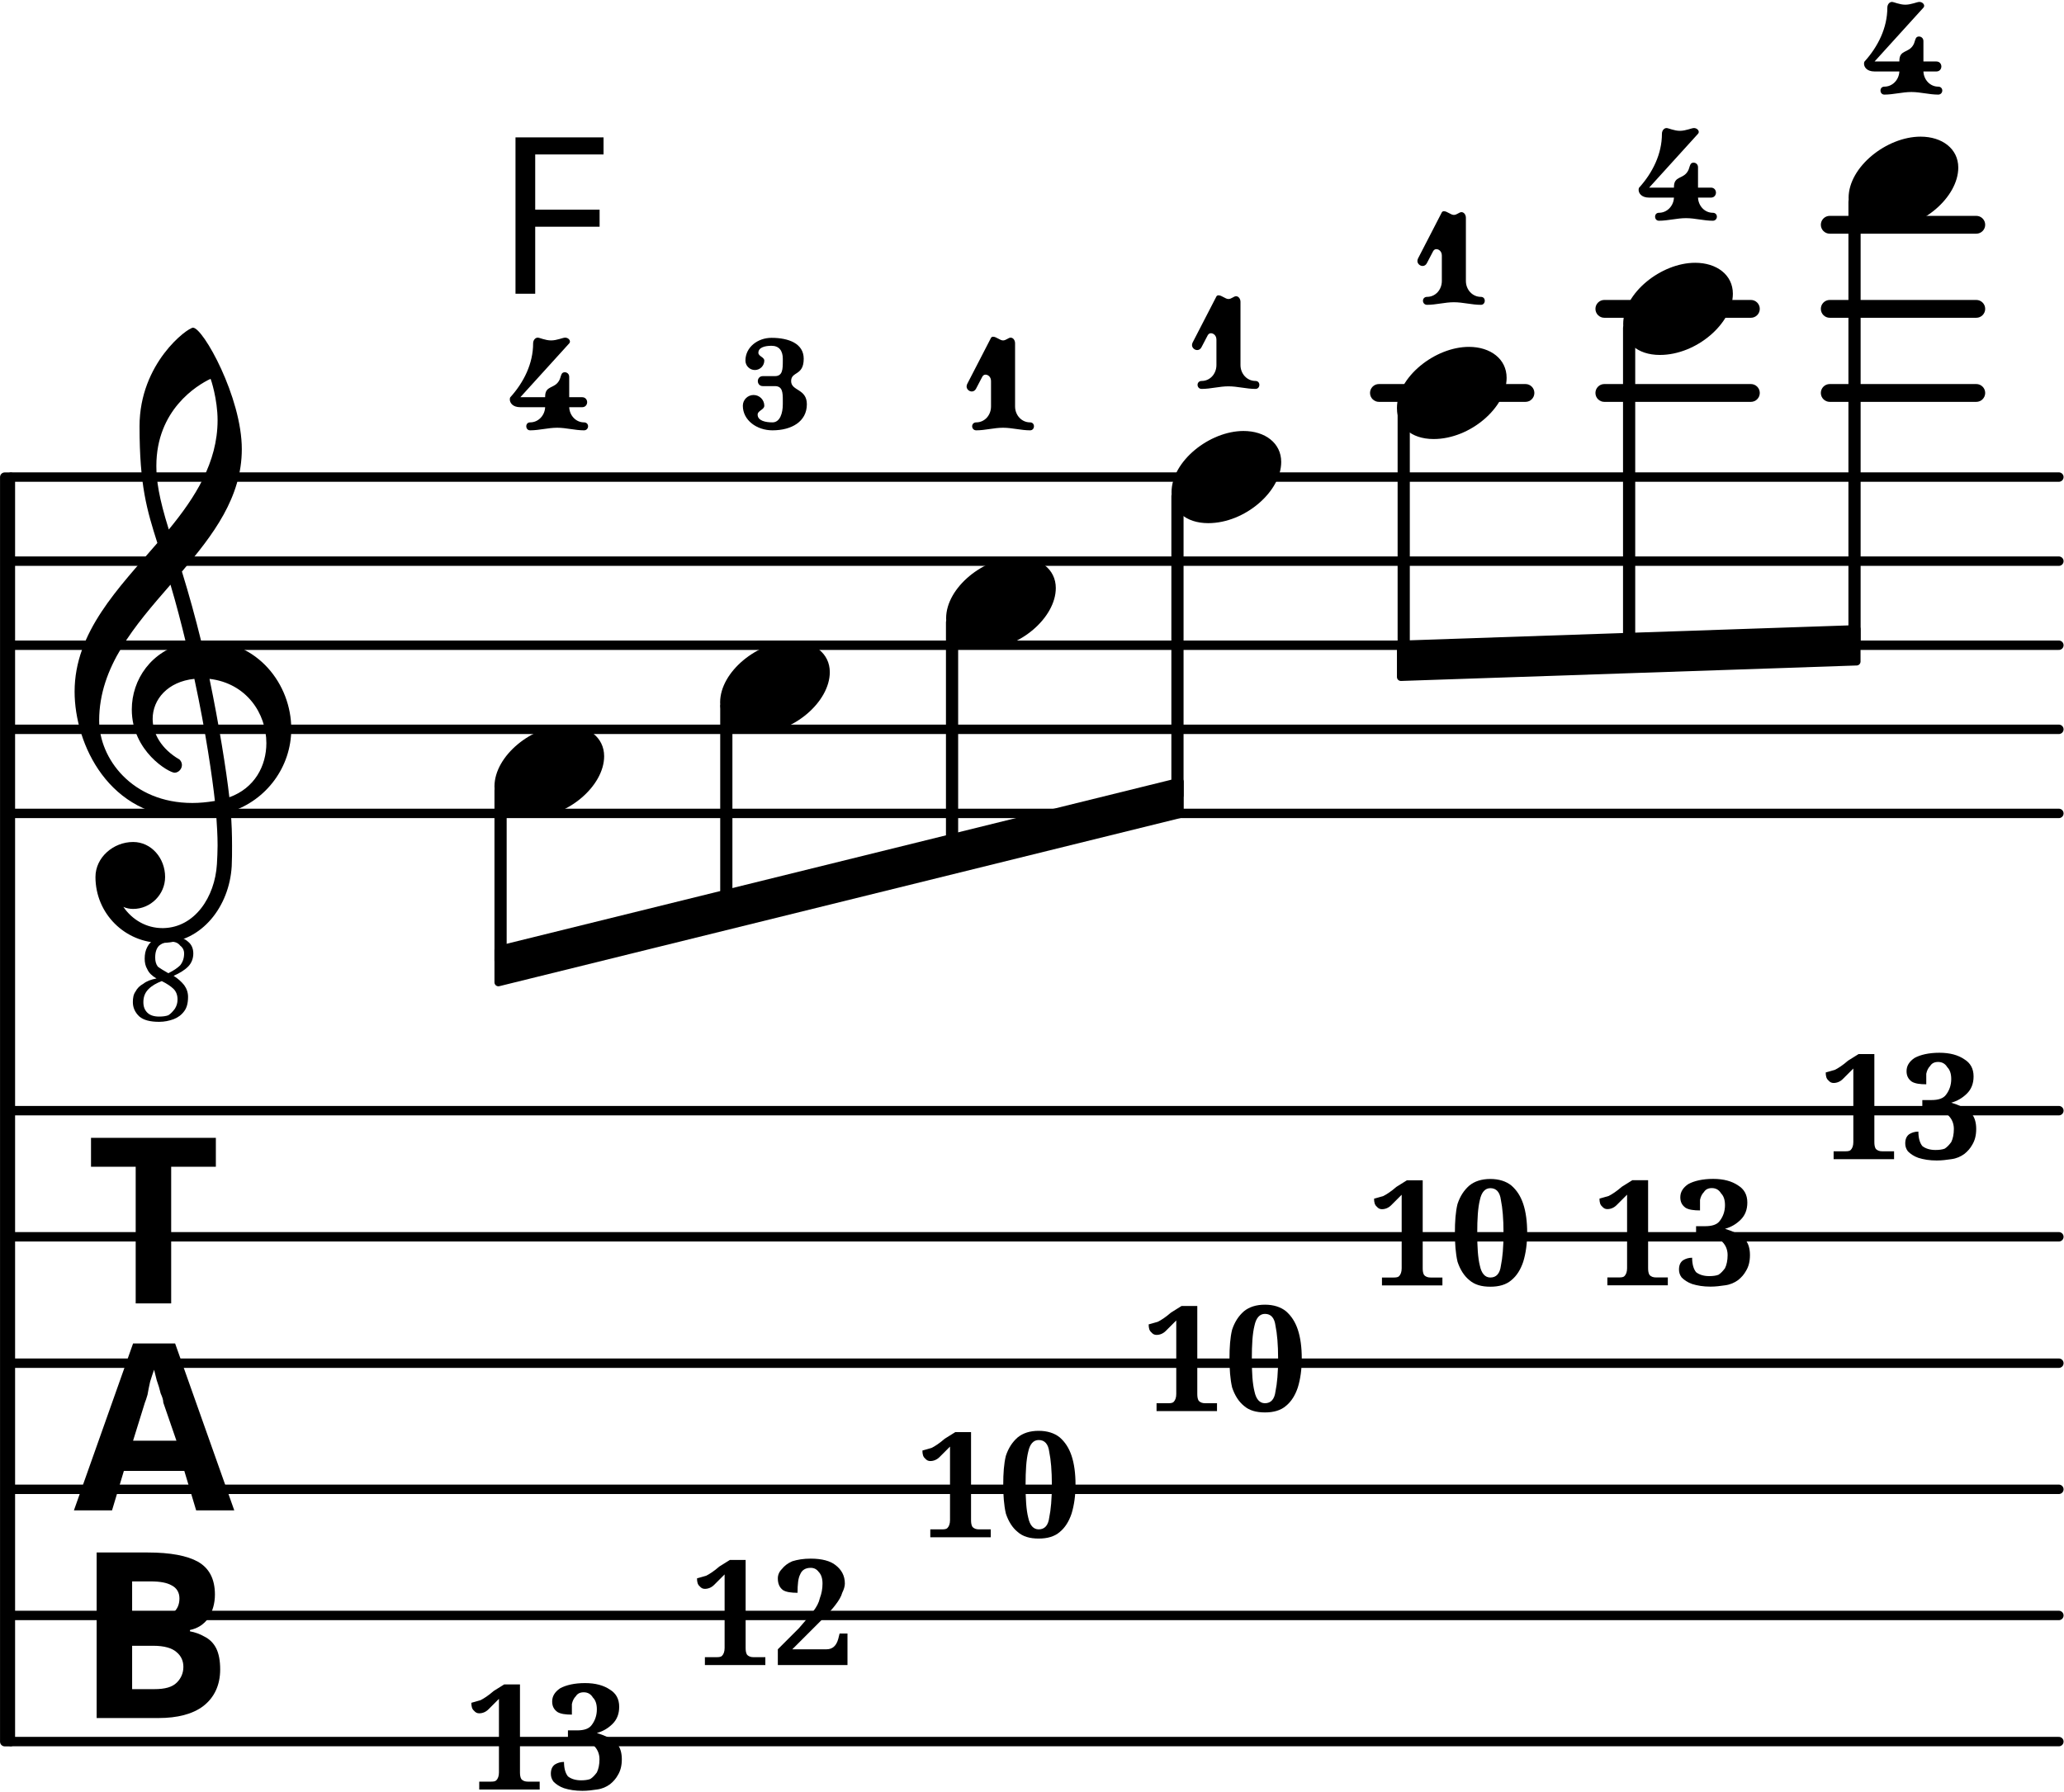
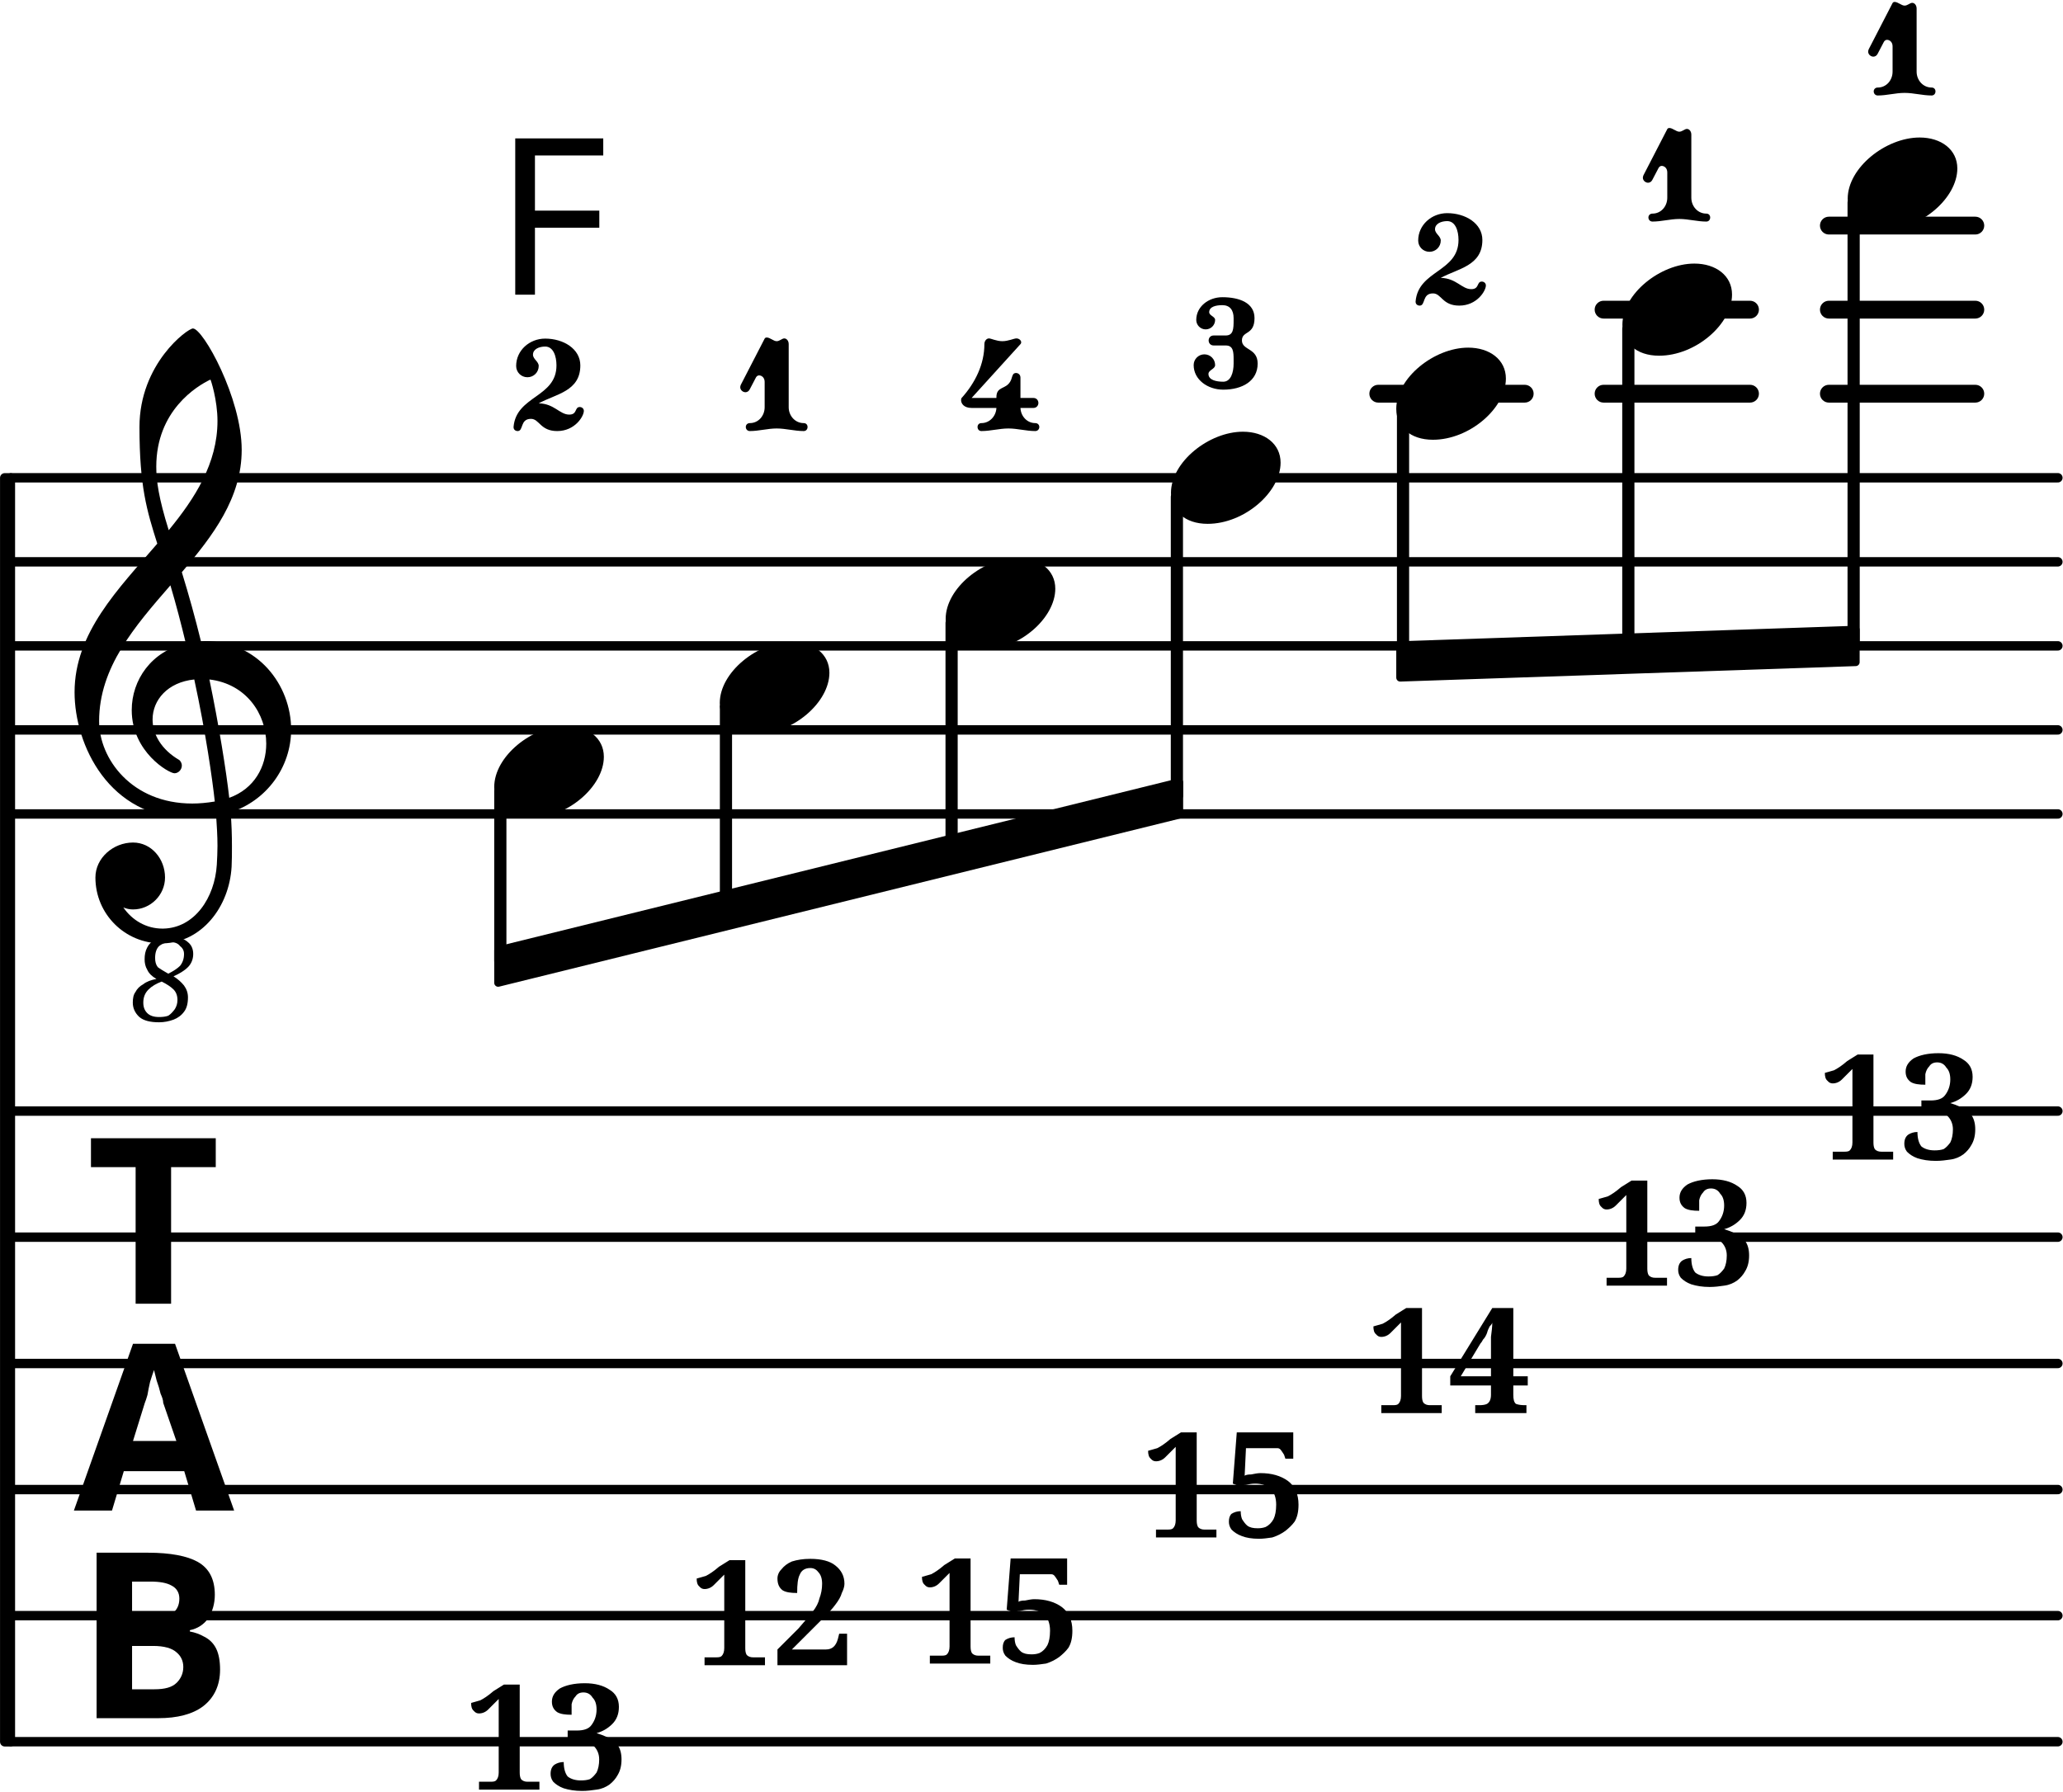
- <svg xmlns="http://www.w3.org/2000/svg" preserveAspectRatio="xMidYMid meet" viewBox="-0.079 -5.771 24.54 21.31">
+ <svg xmlns="http://www.w3.org/2000/svg" preserveAspectRatio="xMidYMid meet" viewBox="-0.079 -5.782 24.54 21.32">
  <g transform="translate(0, -3.098)">
    <rect x="21.57" y="-0.106" width="1.954" height="0.212" ry="0.106" fill="currentColor" />
  </g>
  <g transform="translate(0, -2.098)">
    <rect x="21.57" y="-0.106" width="1.954" height="0.212" ry="0.106" fill="currentColor" />
  </g>
  <g transform="translate(0, -1.098)">
    <rect x="21.57" y="-0.106" width="1.954" height="0.212" ry="0.106" fill="currentColor" />
  </g>
  <g transform="translate(0, -2.098)">
    <rect x="18.89" y="-0.106" width="1.954" height="0.212" ry="0.106" fill="currentColor" />
  </g>
  <g transform="translate(0, -1.098)">
    <rect x="18.89" y="-0.106" width="1.954" height="0.212" ry="0.106" fill="currentColor" />
  </g>
  <g transform="translate(0, -1.098)">
    <rect x="16.21" y="-0.106" width="1.954" height="0.212" ry="0.106" fill="currentColor" />
  </g>
  <g transform="translate(0, 3.902)">
    <line stroke-linejoin="round" stroke-linecap="round" stroke-width="0.112" stroke="currentColor" x1="0.056" y1="0" x2="24.4" y2="0" />
  </g>
  <g transform="translate(0, 2.902)">
    <line stroke-linejoin="round" stroke-linecap="round" stroke-width="0.112" stroke="currentColor" x1="0.056" y1="0" x2="24.4" y2="0" />
  </g>
  <g transform="translate(0, 1.902)">
    <line stroke-linejoin="round" stroke-linecap="round" stroke-width="0.112" stroke="currentColor" x1="0.056" y1="0" x2="24.4" y2="0" />
  </g>
  <g transform="translate(0, 0.9023)">
    <line stroke-linejoin="round" stroke-linecap="round" stroke-width="0.112" stroke="currentColor" x1="0.056" y1="0" x2="24.4" y2="0" />
  </g>
  <g transform="translate(0, -0.0977)">
    <line stroke-linejoin="round" stroke-linecap="round" stroke-width="0.112" stroke="currentColor" x1="0.056" y1="0" x2="24.4" y2="0" />
  </g>
  <g transform="translate(0, 14.94)">
    <line stroke-linejoin="round" stroke-linecap="round" stroke-width="0.112" stroke="currentColor" x1="0.056" y1="0" x2="24.4" y2="0" />
  </g>
  <g transform="translate(0, 13.44)">
    <line stroke-linejoin="round" stroke-linecap="round" stroke-width="0.112" stroke="currentColor" x1="0.056" y1="0" x2="24.4" y2="0" />
  </g>
  <g transform="translate(0, 11.94)">
    <line stroke-linejoin="round" stroke-linecap="round" stroke-width="0.112" stroke="currentColor" x1="0.056" y1="0" x2="24.4" y2="0" />
  </g>
  <g transform="translate(0, 10.44)">
    <line stroke-linejoin="round" stroke-linecap="round" stroke-width="0.112" stroke="currentColor" x1="0.056" y1="0" x2="24.4" y2="0" />
  </g>
  <g transform="translate(0, 8.937)">
    <line stroke-linejoin="round" stroke-linecap="round" stroke-width="0.112" stroke="currentColor" x1="0.056" y1="0" x2="24.4" y2="0" />
  </g>
  <g transform="translate(0, 7.437)">
    <line stroke-linejoin="round" stroke-linecap="round" stroke-width="0.112" stroke="currentColor" x1="0.056" y1="0" x2="24.4" y2="0" />
  </g>
  <g transform="translate(16.53, 2.087)">
    <polygon stroke-linejoin="round" stroke-linecap="round" stroke-width="0.094" fill="currentColor" stroke="currentColor" points="5.465 -0.377 5.465 0.009 0.047 0.193 0.047 -0.193" />
  </g>
  <g transform="translate(5.8, 5.718)">
    <polygon stroke-linejoin="round" stroke-linecap="round" stroke-width="0.094" fill="currentColor" stroke="currentColor" points="8.148 -2.193 8.148 -1.807 0.047 0.193 0.047 -0.193" />
  </g>
-   <g transform="translate(5.8, -2.278)">
+   <g transform="translate(5.8, -2.276)">
    <text font-family="sans" font-size="2.616" text-anchor="start" fill="currentColor">
      <tspan>F</tspan>
    </text>
  </g>
  <g transform="translate(5.8, 3.402)">
    <path transform="scale(0.004, -0.004)" d="M0 -45c0 92 113 182 214 182c64 0 112 -36 112 -92c0 -88 -108 -182 -217 -182c-68 0 -109 39 -109 92z" fill="currentColor" />
  </g>
-   <g transform="translate(5.989, -0.6535)">
-     <path transform="scale(0.0022, -0.0022)" d="M148 501c10 0 41 -15 72 -15c32 0 63 15 76 15c15 0 26 -11 26 -21c0 -4 -1 -7 -4 -10l-264 -291h134v4c0 60 50 41 75 85c7 11 8 24 14 36c3 7 10 10 17 10c11 0 24 -8 24 -25v-110h70c18 0 27 -14 27 -27s-9 -27 -27 -27h-70c2 -45 36 -82 80 -82c14 0 22 -10 22 -21 s-8 -22 -22 -22c-49 0 -96 14 -145 14s-97 -14 -146 -14c-14 0 -21 11 -21 22s7 21 21 21c44 0 79 37 81 82h-134c-43 0 -57 25 -57 42c0 5 1 10 3 12c73 81 123 182 123 291c0 17 11 31 25 31z" fill="currentColor" />
+   <g transform="translate(6.03, -0.6535)">
+     <path transform="scale(0.0022, -0.0022)" d="M94 66c-60 0 -39 -66 -72 -66c-11 0 -22 7 -22 21v2c15 169 232 158 232 332c0 50 -17 102 -61 102c-33 0 -66 -14 -66 -44c0 -24 31 -37 31 -61c0 -34 -27 -61 -61 -61s-61 27 -61 61c0 84 72 148 157 148c98 0 190 -55 190 -145c0 -140 -131 -154 -225 -205 c85 -2 113 -61 165 -61c45 0 28 41 57 41c11 0 22 -8 22 -21c0 -29 -48 -109 -144 -109c-92 0 -96 66 -142 66z" fill="currentColor" />
  </g>
  <g transform="translate(0.8, 2.902)">
    <path transform="scale(0.004, -0.004)" d="M265 -635h-5c-108 0 -196 87 -196 196c0 58 53 104 112 104c54 0 95 -48 95 -104c0 -52 -43 -95 -95 -95c-10 0 -20 2 -29 6c26 -38 68 -63 116 -63h3zM403 150c28 -135 50 -272 59 -352c75 27 110 93 110 161c0 88 -59 178 -169 191zM75 26c0 -112 97 -245 277 -245 c21 0 43 2 67 6c-7 65 -27 206 -61 363c-79 -8 -124 -61 -124 -119c0 -43 25 -89 80 -121c5 -5 7 -11 7 -16c0 -12 -10 -23 -22 -23c-16 0 -127 63 -127 188c0 89 58 175 161 198c-14 58 -29 116 -46 173c-106 -122 -212 -244 -212 -404zM354 1194c30 0 145 -207 145 -361 c0 -143 -85 -255 -178 -364c21 -68 40 -137 57 -206c4 0 8 1 12 1c156 0 256 -130 256 -263c0 -113 -74 -212 -180 -246c3 -34 4 -68 4 -102c0 -20 0 -40 -1 -60c-7 -120 -89 -225 -204 -228l1 44c93 2 153 92 159 190c1 19 2 37 2 56c0 30 -2 60 -4 90 c-28 -5 -54 -8 -79 -8c-240 0 -342 219 -342 375c0 177 130 307 246 442c-31 98 -53 170 -53 347c0 188 143 293 159 293zM427 919c0 62 -20 123 -21 123c-40 -19 -161 -92 -161 -259c0 -42 7 -93 37 -189c78 95 145 199 145 325z" fill="currentColor" />
  </g>
  <g transform="translate(1.485, 6.365)">
    <text font-family="serif" font-style="italic" font-size="1.386" text-anchor="start" fill="currentColor">
      <tspan>8</tspan>
    </text>
  </g>
  <g transform="translate(5.447, 15.51)">
    <text font-family="serif" font-weight="bold" font-size="1.746" text-anchor="start" fill="currentColor">
      <tspan>13</tspan>
    </text>
  </g>
  <g transform="translate(0.9406, 9.729)">
    <text font-family="sans" font-weight="bold" font-size="2.772" text-anchor="start" fill="currentColor">
      <tspan>T</tspan>
    </text>
  </g>
  <g transform="translate(0.8, 12.19)">
    <text font-family="sans" font-weight="bold" font-size="2.772" text-anchor="start" fill="currentColor">
      <tspan>A</tspan>
    </text>
  </g>
  <g transform="translate(0.8201, 14.66)">
    <text font-family="sans" font-weight="bold" font-size="2.772" text-anchor="start" fill="currentColor">
      <tspan>B</tspan>
    </text>
  </g>
  <g transform="translate(5.872, 1.902)">
    <rect x="-0.072" y="1.679" width="0.145" height="2.119" ry="0.047" fill="currentColor" />
  </g>
  <g transform="translate(8.483, 2.402)">
    <path transform="scale(0.004, -0.004)" d="M0 -45c0 92 113 182 214 182c64 0 112 -36 112 -92c0 -88 -108 -182 -217 -182c-68 0 -109 39 -109 92z" fill="currentColor" />
  </g>
-   <g transform="translate(8.753, -0.6535)">
-     <path transform="scale(0.0022, -0.0022)" d="M261 266c0 -54 85 -40 85 -125c0 -94 -83 -141 -186 -141c-84 0 -160 54 -160 133c0 32 26 58 58 58s58 -26 58 -58c0 -22 -36 -26 -36 -48c0 -33 42 -42 80 -42c41 0 56 50 56 98v21c0 44 -2 77 -43 77h-65c-18 0 -27 14 -27 27s9 27 27 27h65c42 0 43 36 43 83v11 c0 43 -20 70 -61 70c-34 0 -71 -8 -71 -38c0 -19 32 -23 32 -42c0 -28 -23 -51 -51 -51s-51 23 -51 51c0 72 66 123 141 123c93 0 174 -31 174 -113c0 -94 -68 -67 -68 -121z" fill="currentColor" />
+   <g transform="translate(8.733, -0.6535)">
+     <path transform="scale(0.0022, -0.0022)" d="M194 486c16 0 29 15 41 15c13 0 24 -13 24 -31v-341c0 -47 35 -86 81 -86c14 0 21 -10 21 -21s-7 -22 -21 -22c-49 0 -97 14 -146 14s-96 -14 -145 -14c-14 0 -22 11 -22 22s8 21 22 21c46 0 80 39 80 86v137c0 23 -16 35 -30 35c-7 0 -13 -4 -17 -11l-34 -65 c-5 -10 -14 -15 -23 -15c-14 0 -28 12 -28 27c0 4 1 8 3 13l129 250c2 4 7 6 11 6c18 0 37 -20 54 -20z" fill="currentColor" />
  </g>
  <g transform="translate(8.13, 14.03)">
    <text font-family="serif" font-weight="bold" font-size="1.746" text-anchor="start" fill="currentColor">
      <tspan>12</tspan>
    </text>
  </g>
  <g transform="translate(8.556, 1.902)">
    <rect x="-0.072" y="0.679" width="0.145" height="2.464" ry="0.047" fill="currentColor" />
  </g>
  <g transform="translate(11.17, 1.402)">
    <path transform="scale(0.004, -0.004)" d="M0 -45c0 92 113 182 214 182c64 0 112 -36 112 -92c0 -88 -108 -182 -217 -182c-68 0 -109 39 -109 92z" fill="currentColor" />
  </g>
-   <g transform="translate(11.42, -0.6535)">
-     <path transform="scale(0.0022, -0.0022)" d="M194 486c16 0 29 15 41 15c13 0 24 -13 24 -31v-341c0 -47 35 -86 81 -86c14 0 21 -10 21 -21s-7 -22 -21 -22c-49 0 -97 14 -146 14s-96 -14 -145 -14c-14 0 -22 11 -22 22s8 21 22 21c46 0 80 39 80 86v137c0 23 -16 35 -30 35c-7 0 -13 -4 -17 -11l-34 -65 c-5 -10 -14 -15 -23 -15c-14 0 -28 12 -28 27c0 4 1 8 3 13l129 250c2 4 7 6 11 6c18 0 37 -20 54 -20z" fill="currentColor" />
+   <g transform="translate(11.36, -0.6535)">
+     <path transform="scale(0.0022, -0.0022)" d="M148 501c10 0 41 -15 72 -15c32 0 63 15 76 15c15 0 26 -11 26 -21c0 -4 -1 -7 -4 -10l-264 -291h134v4c0 60 50 41 75 85c7 11 8 24 14 36c3 7 10 10 17 10c11 0 24 -8 24 -25v-110h70c18 0 27 -14 27 -27s-9 -27 -27 -27h-70c2 -45 36 -82 80 -82c14 0 22 -10 22 -21 s-8 -22 -22 -22c-49 0 -96 14 -145 14s-97 -14 -146 -14c-14 0 -21 11 -21 22s7 21 21 21c44 0 79 37 81 82h-134c-43 0 -57 25 -57 42c0 5 1 10 3 12c73 81 123 182 123 291c0 17 11 31 25 31z" fill="currentColor" />
  </g>
-   <g transform="translate(10.81, 12.51)">
+   <g transform="translate(10.81, 14.01)">
    <text font-family="serif" font-weight="bold" font-size="1.746" text-anchor="start" fill="currentColor">
-       <tspan>10</tspan>
+       <tspan>15</tspan>
    </text>
  </g>
  <g transform="translate(11.24, 1.902)">
    <rect x="-0.072" y="-0.321" width="0.145" height="2.809" ry="0.047" fill="currentColor" />
  </g>
  <g transform="translate(13.85, -0.0977)">
    <path transform="scale(0.004, -0.004)" d="M0 -45c0 92 113 182 214 182c64 0 112 -36 112 -92c0 -88 -108 -182 -217 -182c-68 0 -109 39 -109 92z" fill="currentColor" />
  </g>
-   <g transform="translate(14.1, -1.146)">
-     <path transform="scale(0.0022, -0.0022)" d="M194 486c16 0 29 15 41 15c13 0 24 -13 24 -31v-341c0 -47 35 -86 81 -86c14 0 21 -10 21 -21s-7 -22 -21 -22c-49 0 -97 14 -146 14s-96 -14 -145 -14c-14 0 -22 11 -22 22s8 21 22 21c46 0 80 39 80 86v137c0 23 -16 35 -30 35c-7 0 -13 -4 -17 -11l-34 -65 c-5 -10 -14 -15 -23 -15c-14 0 -28 12 -28 27c0 4 1 8 3 13l129 250c2 4 7 6 11 6c18 0 37 -20 54 -20z" fill="currentColor" />
+   <g transform="translate(14.12, -1.146)">
+     <path transform="scale(0.0022, -0.0022)" d="M261 266c0 -54 85 -40 85 -125c0 -94 -83 -141 -186 -141c-84 0 -160 54 -160 133c0 32 26 58 58 58s58 -26 58 -58c0 -22 -36 -26 -36 -48c0 -33 42 -42 80 -42c41 0 56 50 56 98v21c0 44 -2 77 -43 77h-65c-18 0 -27 14 -27 27s9 27 27 27h65c42 0 43 36 43 83v11 c0 43 -20 70 -61 70c-34 0 -71 -8 -71 -38c0 -19 32 -23 32 -42c0 -28 -23 -51 -51 -51s-51 23 -51 51c0 72 66 123 141 123c93 0 174 -31 174 -113c0 -94 -68 -67 -68 -121z" fill="currentColor" />
  </g>
-   <g transform="translate(13.5, 11.01)">
+   <g transform="translate(13.5, 12.51)">
    <text font-family="serif" font-weight="bold" font-size="1.746" text-anchor="start" fill="currentColor">
-       <tspan>10</tspan>
+       <tspan>15</tspan>
    </text>
  </g>
  <g transform="translate(13.92, 1.902)">
    <rect x="-0.072" y="-1.821" width="0.145" height="3.654" ry="0.047" fill="currentColor" />
  </g>
  <g transform="translate(-0.0786, 7.42)">
    <rect x="0" y="-7.573" width="0.179" height="15.15" ry="0.056" fill="currentColor" />
  </g>
  <g transform="translate(16.53, -1.098)">
    <path transform="scale(0.004, -0.004)" d="M0 -45c0 92 113 182 214 182c64 0 112 -36 112 -92c0 -88 -108 -182 -217 -182c-68 0 -109 39 -109 92z" fill="currentColor" />
  </g>
-   <g transform="translate(16.78, -2.146)">
-     <path transform="scale(0.0022, -0.0022)" d="M194 486c16 0 29 15 41 15c13 0 24 -13 24 -31v-341c0 -47 35 -86 81 -86c14 0 21 -10 21 -21s-7 -22 -21 -22c-49 0 -97 14 -146 14s-96 -14 -145 -14c-14 0 -22 11 -22 22s8 21 22 21c46 0 80 39 80 86v137c0 23 -16 35 -30 35c-7 0 -13 -4 -17 -11l-34 -65 c-5 -10 -14 -15 -23 -15c-14 0 -28 12 -28 27c0 4 1 8 3 13l129 250c2 4 7 6 11 6c18 0 37 -20 54 -20z" fill="currentColor" />
+   <g transform="translate(16.76, -2.146)">
+     <path transform="scale(0.0022, -0.0022)" d="M94 66c-60 0 -39 -66 -72 -66c-11 0 -22 7 -22 21v2c15 169 232 158 232 332c0 50 -17 102 -61 102c-33 0 -66 -14 -66 -44c0 -24 31 -37 31 -61c0 -34 -27 -61 -61 -61s-61 27 -61 61c0 84 72 148 157 148c98 0 190 -55 190 -145c0 -140 -131 -154 -225 -205 c85 -2 113 -61 165 -61c45 0 28 41 57 41c11 0 22 -8 22 -21c0 -29 -48 -109 -144 -109c-92 0 -96 66 -142 66z" fill="currentColor" />
  </g>
-   <g transform="translate(16.18, 9.515)">
+   <g transform="translate(16.18, 11.03)">
    <text font-family="serif" font-weight="bold" font-size="1.746" text-anchor="start" fill="currentColor">
-       <tspan>10</tspan>
+       <tspan>14</tspan>
    </text>
  </g>
  <g transform="translate(16.61, 1.902)">
    <rect x="-0.072" y="-2.821" width="0.145" height="3.002" ry="0.047" fill="currentColor" />
  </g>
  <g transform="translate(19.22, -2.098)">
    <path transform="scale(0.004, -0.004)" d="M0 -45c0 92 113 182 214 182c64 0 112 -36 112 -92c0 -88 -108 -182 -217 -182c-68 0 -109 39 -109 92z" fill="currentColor" />
  </g>
-   <g transform="translate(19.41, -3.146)">
-     <path transform="scale(0.0022, -0.0022)" d="M148 501c10 0 41 -15 72 -15c32 0 63 15 76 15c15 0 26 -11 26 -21c0 -4 -1 -7 -4 -10l-264 -291h134v4c0 60 50 41 75 85c7 11 8 24 14 36c3 7 10 10 17 10c11 0 24 -8 24 -25v-110h70c18 0 27 -14 27 -27s-9 -27 -27 -27h-70c2 -45 36 -82 80 -82c14 0 22 -10 22 -21 s-8 -22 -22 -22c-49 0 -96 14 -145 14s-97 -14 -146 -14c-14 0 -21 11 -21 22s7 21 21 21c44 0 79 37 81 82h-134c-43 0 -57 25 -57 42c0 5 1 10 3 12c73 81 123 182 123 291c0 17 11 31 25 31z" fill="currentColor" />
+   <g transform="translate(19.47, -3.146)">
+     <path transform="scale(0.0022, -0.0022)" d="M194 486c16 0 29 15 41 15c13 0 24 -13 24 -31v-341c0 -47 35 -86 81 -86c14 0 21 -10 21 -21s-7 -22 -21 -22c-49 0 -97 14 -146 14s-96 -14 -145 -14c-14 0 -22 11 -22 22s8 21 22 21c46 0 80 39 80 86v137c0 23 -16 35 -30 35c-7 0 -13 -4 -17 -11l-34 -65 c-5 -10 -14 -15 -23 -15c-14 0 -28 12 -28 27c0 4 1 8 3 13l129 250c2 4 7 6 11 6c18 0 37 -20 54 -20z" fill="currentColor" />
  </g>
  <g transform="translate(18.86, 9.514)">
    <text font-family="serif" font-weight="bold" font-size="1.746" text-anchor="start" fill="currentColor">
      <tspan>13</tspan>
    </text>
  </g>
  <g transform="translate(19.29, 1.902)">
    <rect x="-0.072" y="-3.821" width="0.145" height="3.913" ry="0.047" fill="currentColor" />
  </g>
  <g transform="translate(21.9, -3.598)">
    <path transform="scale(0.004, -0.004)" d="M0 -45c0 92 113 182 214 182c64 0 112 -36 112 -92c0 -88 -108 -182 -217 -182c-68 0 -109 39 -109 92z" fill="currentColor" />
  </g>
-   <g transform="translate(22.09, -4.646)">
-     <path transform="scale(0.0022, -0.0022)" d="M148 501c10 0 41 -15 72 -15c32 0 63 15 76 15c15 0 26 -11 26 -21c0 -4 -1 -7 -4 -10l-264 -291h134v4c0 60 50 41 75 85c7 11 8 24 14 36c3 7 10 10 17 10c11 0 24 -8 24 -25v-110h70c18 0 27 -14 27 -27s-9 -27 -27 -27h-70c2 -45 36 -82 80 -82c14 0 22 -10 22 -21 s-8 -22 -22 -22c-49 0 -96 14 -145 14s-97 -14 -146 -14c-14 0 -21 11 -21 22s7 21 21 21c44 0 79 37 81 82h-134c-43 0 -57 25 -57 42c0 5 1 10 3 12c73 81 123 182 123 291c0 17 11 31 25 31z" fill="currentColor" />
+   <g transform="translate(22.15, -4.646)">
+     <path transform="scale(0.0022, -0.0022)" d="M194 486c16 0 29 15 41 15c13 0 24 -13 24 -31v-341c0 -47 35 -86 81 -86c14 0 21 -10 21 -21s-7 -22 -21 -22c-49 0 -97 14 -146 14s-96 -14 -145 -14c-14 0 -22 11 -22 22s8 21 22 21c46 0 80 39 80 86v137c0 23 -16 35 -30 35c-7 0 -13 -4 -17 -11l-34 -65 c-5 -10 -14 -15 -23 -15c-14 0 -28 12 -28 27c0 4 1 8 3 13l129 250c2 4 7 6 11 6c18 0 37 -20 54 -20z" fill="currentColor" />
  </g>
  <g transform="translate(21.55, 8.014)">
    <text font-family="serif" font-weight="bold" font-size="1.746" text-anchor="start" fill="currentColor">
      <tspan>13</tspan>
    </text>
  </g>
  <g transform="translate(21.97, 1.902)">
    <rect x="-0.072" y="-5.321" width="0.145" height="5.323" ry="0.047" fill="currentColor" />
  </g>
</svg>
